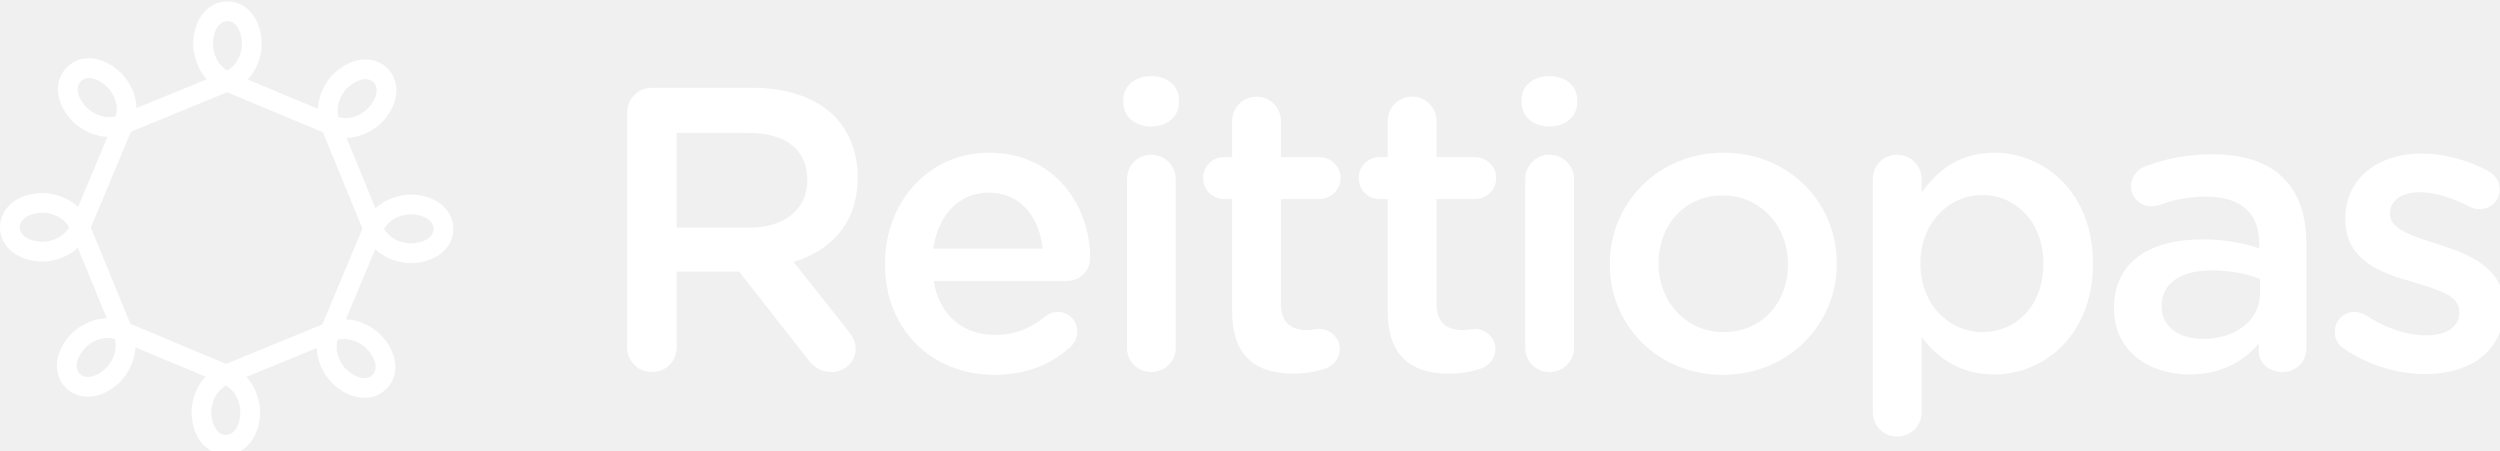
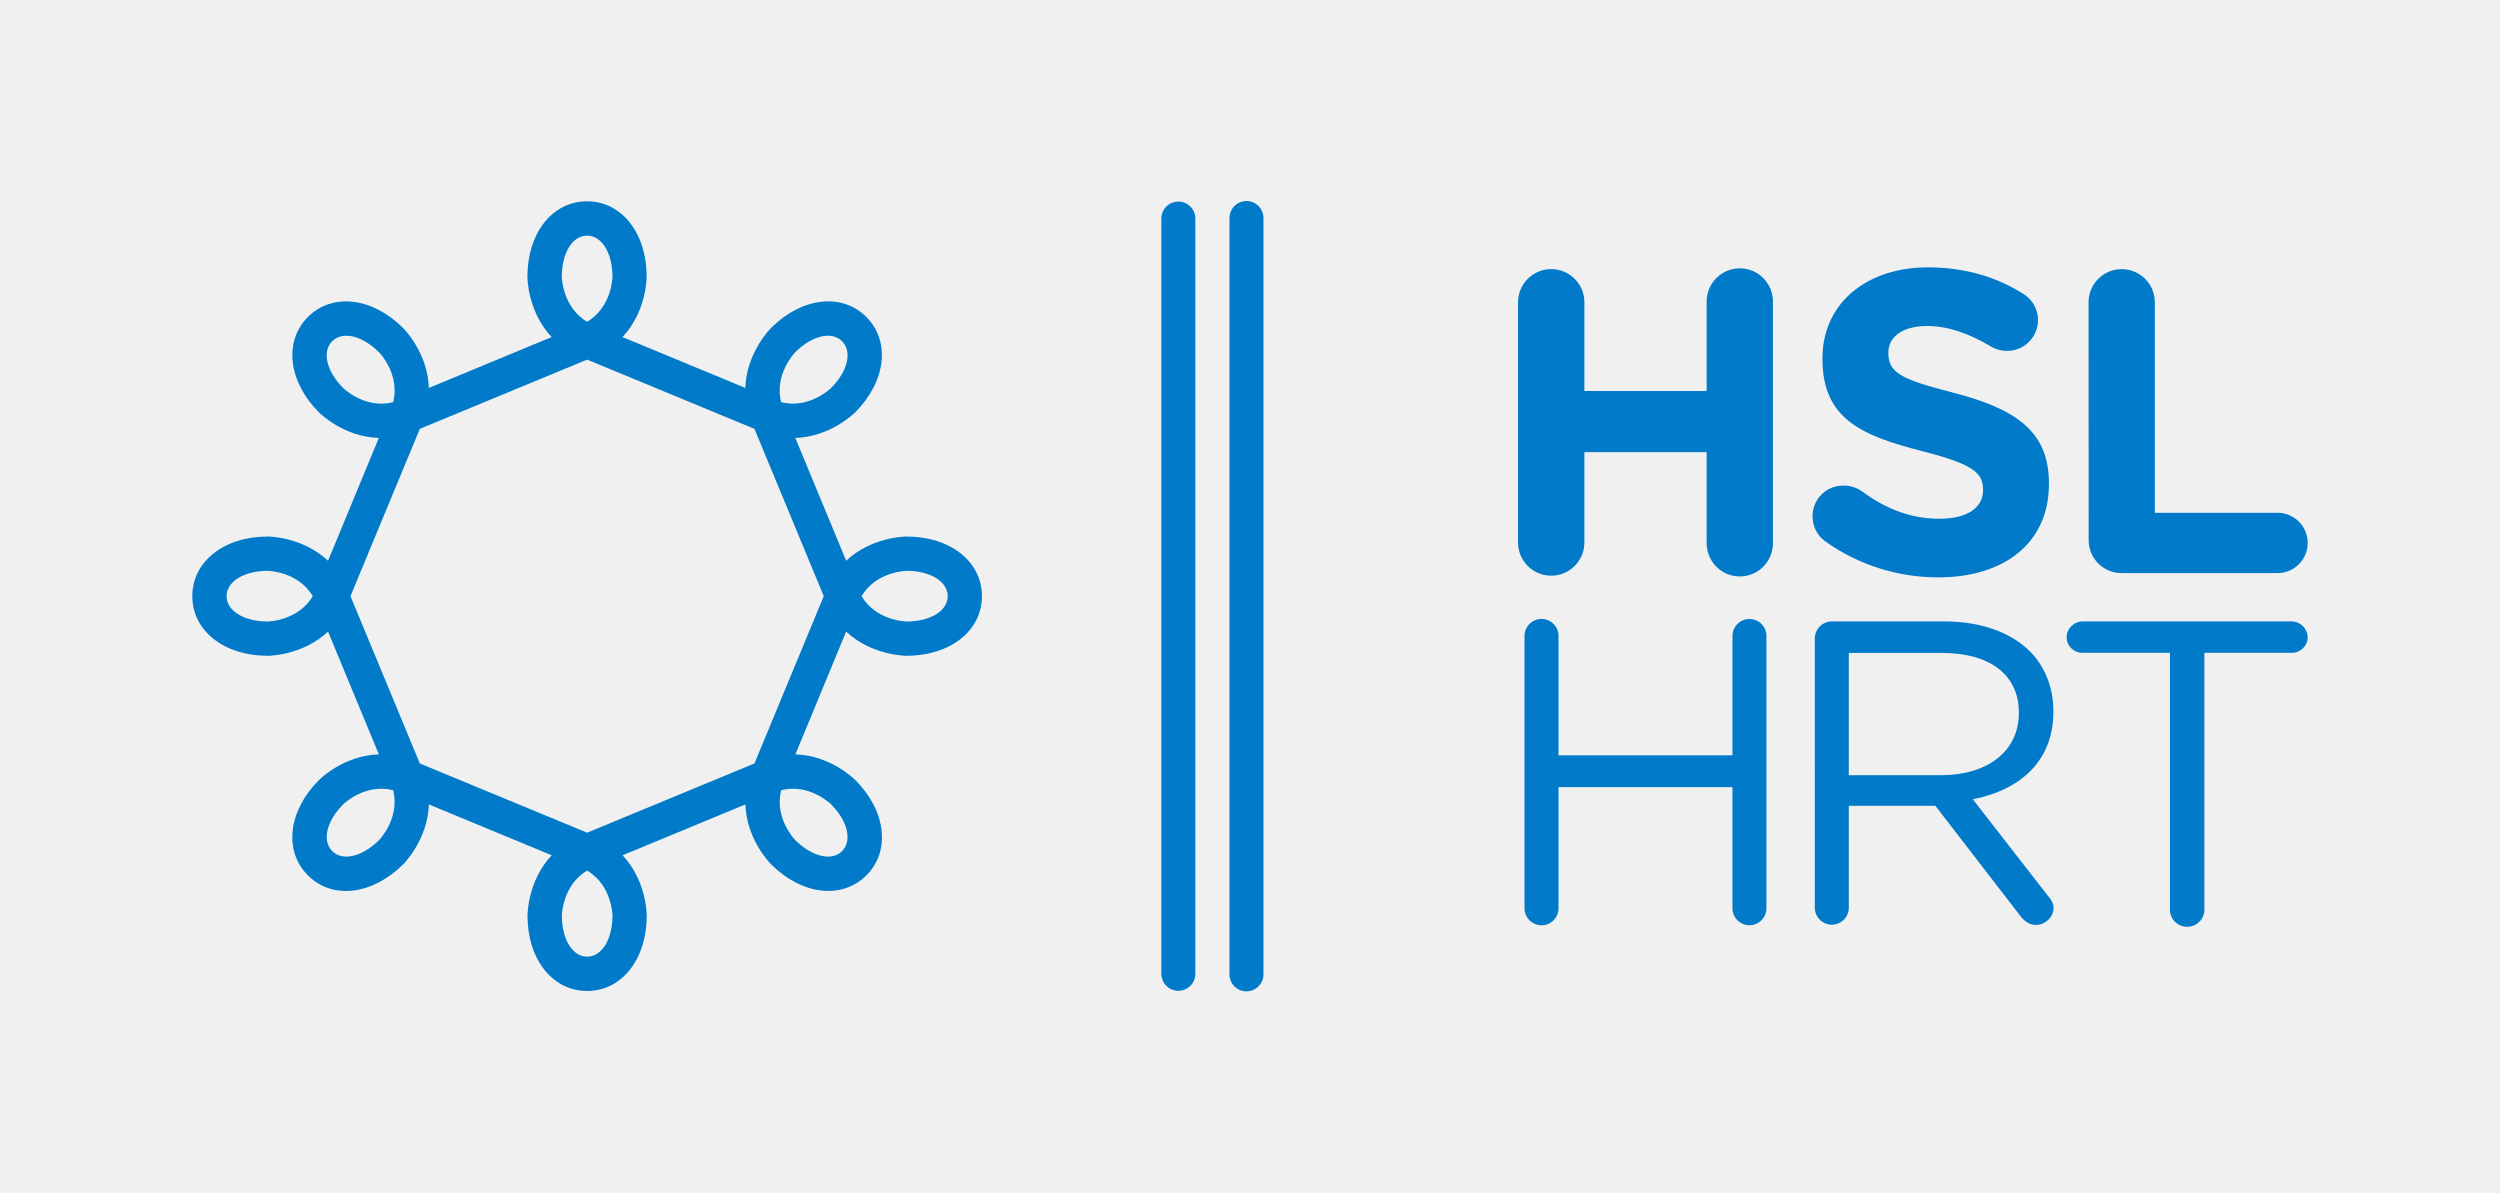
- <svg xmlns="http://www.w3.org/2000/svg" version="1.1" x="0px" y="0px" viewBox="0 116 283 51" xml:space="preserve">
-   <g id="bkg" display="none">
- </g>
-   <g id="picto">
-     <path fill="#FFFFFF" d="M46.404,143.554c-0.087-0.001-1.99-0.041-2.923-1.663c0.953-1.573,2.823-1.63,2.931-1.633   c1.548,0.002,2.67,0.696,2.67,1.648C49.082,142.86,47.953,143.554,46.404,143.554 M42.158,158.443   c-0.675,0.673-1.962,0.367-3.057-0.73c-0.062-0.062-1.379-1.433-0.891-3.242c1.785-0.437,3.147,0.844,3.225,0.92   C42.528,156.486,42.833,157.769,42.158,158.443 M25.565,165.24c-0.952,0-1.646-1.128-1.646-2.678c0-0.087,0.04-1.987,1.663-2.921   c1.574,0.953,1.631,2.822,1.632,2.931C27.212,164.118,26.521,165.24,25.565,165.24 M12.085,157.59   c-1.097,1.091-2.379,1.396-3.054,0.723c-0.674-0.674-0.371-1.959,0.725-3.053c0.063-0.061,1.437-1.38,3.25-0.885   C13.436,156.156,12.16,157.51,12.085,157.59 M4.9,143.373c-1.547-0.002-2.67-0.693-2.67-1.647c0-0.956,1.131-1.648,2.679-1.648   c0.087,0,1.988,0.039,2.922,1.663C6.877,143.313,5.008,143.368,4.9,143.373 M9.153,125.189c0.677-0.673,1.965-0.366,3.06,0.73   c0.062,0.061,1.378,1.433,0.891,3.242c-1.785,0.436-3.148-0.844-3.228-0.921C8.784,127.146,8.48,125.862,9.153,125.189    M25.748,118.389c0.952,0,1.645,1.13,1.645,2.679c-0.001,0.087-0.039,1.986-1.663,2.919c-1.573-0.95-1.629-2.819-1.631-2.927   C24.102,119.512,24.792,118.389,25.748,118.389 M39.228,126.042c1.094-1.092,2.378-1.396,3.053-0.723   c0.675,0.675,0.371,1.958-0.725,3.052c-0.062,0.062-1.437,1.381-3.25,0.885C37.876,127.477,39.153,126.12,39.228,126.042    M36.489,152.726l-10.889,4.465l-10.844-4.534l-4.472-10.896l4.541-10.854l10.889-4.466l10.844,4.535l4.472,10.897L36.489,152.726z    M46.408,138.029c-0.117,0-2.264,0.026-3.906,1.553l-3.274-7.975c2.274-0.043,3.827-1.579,3.911-1.663   c2.003-2.009,2.307-4.614,0.719-6.2c-1.589-1.589-4.201-1.284-6.21,0.726c-0.081,0.083-1.58,1.612-1.664,3.847l-7.944-3.32   c1.571-1.638,1.584-3.813,1.584-3.931c0-2.842-1.63-4.903-3.876-4.903c-2.249,0-3.88,2.062-3.88,4.903   c0,0.116,0.026,2.262,1.554,3.905l-7.972,3.268c-0.048-2.266-1.579-3.816-1.664-3.899c-2.009-2.01-4.621-2.314-6.21-0.727   c-1.59,1.589-1.283,4.2,0.727,6.208c0.084,0.084,1.617,1.585,3.861,1.665l-3.325,7.948c-1.638-1.569-3.814-1.583-3.934-1.583   c-2.841,0-4.904,1.63-4.904,3.877c0,2.246,2.063,3.876,4.904,3.876c0.118,0,2.263-0.026,3.907-1.555l3.274,7.979   c-2.275,0.043-3.829,1.579-3.911,1.662c-2.004,2.008-2.307,4.615-0.721,6.201c1.59,1.589,4.202,1.283,6.211-0.726   c0.084-0.083,1.581-1.613,1.666-3.848l7.941,3.322c-1.57,1.636-1.583,3.813-1.583,3.932c0,2.842,1.631,4.903,3.877,4.903   c2.247,0,3.879-2.061,3.879-4.903c0-0.119-0.024-2.263-1.553-3.905l7.972-3.27c0.047,2.268,1.578,3.817,1.664,3.9   c2.01,2.01,4.622,2.314,6.211,0.726c1.589-1.588,1.282-4.2-0.727-6.209c-0.083-0.082-1.617-1.585-3.86-1.665l3.324-7.945   c1.638,1.569,3.815,1.582,3.934,1.582c2.841,0,4.904-1.63,4.904-3.876C51.312,139.659,49.249,138.029,46.408,138.029" />
-     <path fill="#FFFFFF" d="M70.985,155.328c0,1.551,1.232,2.784,2.829,2.784c1.552,0,2.784-1.232,2.784-2.784v-8.58h7.074l7.758,9.903   c0.639,0.867,1.46,1.46,2.738,1.46c1.369,0,2.692-1.05,2.692-2.601c0-0.867-0.365-1.46-0.913-2.145l-6.115-7.713   c4.29-1.323,7.256-4.427,7.256-9.538v-0.091c0-2.784-0.958-5.157-2.647-6.891c-2.054-2.008-5.202-3.195-9.218-3.195H73.815   c-1.597,0-2.829,1.232-2.829,2.83V155.328z M76.599,141.774V131.05h8.169c4.153,0,6.617,1.871,6.617,5.294v0.091   c0,3.24-2.556,5.339-6.572,5.339H76.599z" />
-     <path fill="#FFFFFF" d="M105.657,144.147c0.502-3.742,2.875-6.343,6.252-6.343c3.651,0,5.75,2.784,6.115,6.343H105.657z    M121.218,155.237c0.411-0.411,0.73-1.004,0.73-1.689c0-1.278-0.958-2.236-2.191-2.236c-0.639,0-1.004,0.183-1.415,0.502   c-1.552,1.278-3.377,2.099-5.705,2.099c-3.56,0-6.343-2.191-6.937-6.115h15.105c1.415,0,2.601-1.095,2.601-2.647   c0-5.568-3.788-11.865-11.455-11.865c-6.891,0-11.774,5.659-11.774,12.55v0.091c0,7.439,5.385,12.504,12.367,12.504   C116.29,158.431,119.028,157.199,121.218,155.237z" />
-     <path fill="#FFFFFF" d="M127.162,127.581c0,1.643,1.369,2.738,3.149,2.738c1.78,0,3.149-1.095,3.149-2.738v-0.274   c0-1.643-1.369-2.692-3.149-2.692c-1.78,0-3.149,1.05-3.149,2.692V127.581z M127.573,155.374c0,1.551,1.232,2.738,2.738,2.738   c1.551,0,2.784-1.187,2.784-2.738v-19.076c0-1.552-1.232-2.784-2.784-2.784c-1.552,0-2.738,1.232-2.738,2.784V155.374z" />
-     <path fill="#FFFFFF" d="M146.415,158.294c1.46,0,2.601-0.228,3.788-0.639c0.776-0.319,1.46-1.141,1.46-2.145   c0-1.278-1.095-2.282-2.327-2.282c-0.183,0-0.73,0.137-1.369,0.137c-1.871,0-2.966-0.867-2.966-3.012v-11.82h4.335   c1.324,0,2.419-1.05,2.419-2.373s-1.095-2.373-2.419-2.373H145v-4.107c0-1.506-1.232-2.738-2.738-2.738   c-1.552,0-2.784,1.232-2.784,2.738v4.107h-0.913c-1.323,0-2.373,1.05-2.373,2.373s1.05,2.373,2.373,2.373h0.913v12.687   C139.478,156.515,142.353,158.294,146.415,158.294z" />
-     <path fill="#FFFFFF" d="M164.028,158.294c1.46,0,2.601-0.228,3.788-0.639c0.776-0.319,1.46-1.141,1.46-2.145   c0-1.278-1.095-2.282-2.327-2.282c-0.183,0-0.73,0.137-1.369,0.137c-1.871,0-2.966-0.867-2.966-3.012v-11.82h4.335   c1.324,0,2.419-1.05,2.419-2.373s-1.095-2.373-2.419-2.373h-4.335v-4.107c0-1.506-1.232-2.738-2.738-2.738   c-1.552,0-2.784,1.232-2.784,2.738v4.107h-0.913c-1.323,0-2.373,1.05-2.373,2.373s1.05,2.373,2.373,2.373h0.913v12.687   C157.092,156.515,159.967,158.294,164.028,158.294z" />
-     <path fill="#FFFFFF" d="M172.246,127.581c0,1.643,1.369,2.738,3.149,2.738c1.78,0,3.149-1.095,3.149-2.738v-0.274   c0-1.643-1.369-2.692-3.149-2.692c-1.78,0-3.149,1.05-3.149,2.692V127.581z M172.656,155.374c0,1.551,1.232,2.738,2.738,2.738   c1.552,0,2.784-1.187,2.784-2.738v-19.076c0-1.552-1.232-2.784-2.784-2.784c-1.551,0-2.738,1.232-2.738,2.784V155.374z" />
-     <path fill="#FFFFFF" d="M195.008,158.431c7.439,0,12.915-5.705,12.915-12.55v-0.091c0-6.891-5.431-12.504-12.824-12.504   c-7.393,0-12.869,5.704-12.869,12.595v0.091C182.23,152.818,187.66,158.431,195.008,158.431z M195.099,153.594   c-4.29,0-7.347-3.514-7.347-7.713v-0.091c0-4.199,2.829-7.667,7.256-7.667c4.335,0,7.393,3.514,7.393,7.758v0.091   C202.401,150.126,199.571,153.594,195.099,153.594z" />
-     <path fill="#FFFFFF" d="M212.004,162.675c0,1.552,1.232,2.738,2.738,2.738c1.551,0,2.784-1.186,2.784-2.738v-8.534   c1.689,2.236,4.199,4.244,8.214,4.244c5.704,0,11.181-4.518,11.181-12.504v-0.091c0-8.032-5.522-12.504-11.181-12.504   c-3.925,0-6.435,2.008-8.214,4.518v-1.506c0-1.552-1.232-2.784-2.784-2.784c-1.552,0-2.738,1.232-2.738,2.784V162.675z    M224.417,153.594c-3.742,0-7.028-3.103-7.028-7.713v-0.091c0-4.609,3.286-7.712,7.028-7.712c3.742,0,6.891,3.058,6.891,7.712   v0.091C231.308,150.627,228.205,153.594,224.417,153.594z" />
-     <path fill="#FFFFFF" d="M247.844,158.386c3.697,0,6.206-1.552,7.849-3.514v0.913c0,1.232,1.095,2.327,2.692,2.327   c1.506,0,2.692-1.141,2.692-2.647V143.6c0-3.149-0.821-5.704-2.601-7.439c-1.689-1.734-4.381-2.692-7.986-2.692   c-3.149,0-5.476,0.548-7.758,1.415c-0.822,0.319-1.506,1.187-1.506,2.191c0,1.278,1.05,2.282,2.327,2.282   c0.274,0,0.548-0.046,0.867-0.137c1.506-0.593,3.24-0.958,5.339-0.958c3.879,0,5.978,1.825,5.978,5.248v0.593   c-1.871-0.593-3.788-1.004-6.48-1.004c-5.887,0-9.949,2.556-9.949,7.758v0.091C239.31,155.784,243.326,158.386,247.844,158.386z    M249.395,154.37c-2.647,0-4.7-1.323-4.7-3.651v-0.091c0-2.51,2.099-4.016,5.659-4.016c2.191,0,4.062,0.411,5.476,0.958v1.643   C255.83,152.27,253.046,154.37,249.395,154.37z" />
-     <path fill="#FFFFFF" d="M274.52,158.34c5.02,0,8.945-2.51,8.945-7.575v-0.091c0-4.335-3.97-5.933-7.484-7.028   c-2.829-0.913-5.431-1.643-5.431-3.423v-0.091c0-1.369,1.232-2.373,3.377-2.373c1.689,0,3.697,0.639,5.659,1.643   c0.365,0.183,0.639,0.274,1.095,0.274c1.278,0,2.282-0.958,2.282-2.236c0-0.958-0.548-1.688-1.323-2.099   c-2.327-1.232-5.02-1.962-7.576-1.962c-4.792,0-8.58,2.784-8.58,7.347v0.091c0,4.609,3.97,6.07,7.53,7.074   c2.829,0.867,5.385,1.506,5.385,3.377v0.091c0,1.597-1.369,2.601-3.742,2.601c-2.191,0-4.609-0.776-6.937-2.327   c-0.319-0.183-0.73-0.319-1.186-0.319c-1.278,0-2.236,1.004-2.236,2.236c0,0.913,0.456,1.597,1.05,1.917   C268.131,157.382,271.462,158.34,274.52,158.34z" />
-   </g>
+ <svg xmlns="http://www.w3.org/2000/svg" data-name="HSL logo" viewBox="0 0 1300 620" width="2400" height="1144.615">
+   <path fill="#007ac9" d="M471.41 279c-.93 0-18.23.22-31.39 12.58l-26.46-63.86c18.06-.54 30.45-12.62 31.11-13.27 16.06-16.07 18.5-36.94 5.81-49.64s-33.55-10.26-49.61 5.81c-.67.67-12.76 13.06-13.3 31.1l-63.86-26.45c12.37-13.18 12.55-30.46 12.55-31.41 0-22.7-13-39.19-31-39.19s-31 16.49-31 39.19c0 1 .2 18.23 12.59 31.41L223 201.74c-.54-18-12.62-30.43-13.3-31.1-16.06-16.07-36.94-18.49-49.59-5.81s-10.27 33.57 5.78 49.64c.68.65 13 12.73 31.1 13.27l-26.41 63.86c-13.13-12.36-30.45-12.6-31.4-12.6-22.69 0-39.18 13-39.18 31s16.49 31 39.18 31c.95 0 18.27-.2 31.4-12.58L197 392.27c-18.06.54-30.42 12.62-31.09 13.32-16.06 16-18.5 36.89-5.79 49.61s33.53 10.24 49.59-5.83c.68-.65 12.76-13.06 13.3-31.07l63.88 26.44c-12.39 13.16-12.59 30.44-12.59 31.38 0 22.73 13 39.19 31 39.19s31-16.46 31-39.19c0-.94-.18-18.22-12.55-31.38l63.86-26.44c.54 18 12.63 30.42 13.3 31.07 16.05 16.07 36.9 18.49 49.61 5.83s10.25-33.59-5.81-49.61c-.66-.7-13.05-12.78-31.11-13.32l26.4-63.86c13.18 12.38 30.48 12.59 31.41 12.59 22.73 0 39.2-13 39.2-31s-16.47-31-39.2-31zm-79.1 118l-87 36-87-36-36.06-87 36.06-87 87-36 87 36 36.05 87zm21.16-213.8c8.77-8.72 19-11.18 24.4-5.77s3 15.66-5.77 24.39c-.63.6-11.6 10.91-25.92 7.31-3.57-14.32 6.71-25.3 7.29-25.92zm-108.18-60.68c7.64 0 13.16 9 13.19 21.33 0 .88-.5 15.9-13.19 23.5-12.65-7.6-13.13-22.62-13.15-23.5.02-12.35 5.55-21.33 13.15-21.33zm-132.55 54.92c5.37-5.41 15.63-2.95 24.38 5.77.62.62 10.92 11.6 7.32 25.93-14.36 3.6-25.29-6.71-25.93-7.31-8.74-8.73-11.16-19-5.77-24.39zm-33.59 145.75c-12.34-.05-21.33-5.57-21.33-13.17s9-13.15 21.33-13.18c.87 0 15.9.47 23.5 13.18-7.6 12.69-22.65 13.12-23.5 13.17zm58 113.62c-8.76 8.71-19 11.18-24.39 5.76s-3-15.63 5.77-24.38c.64-.59 11.57-10.89 25.93-7.28 3.54 14.34-6.72 25.27-7.33 25.9zm108.16 60.66c-7.6 0-13.13-9-13.15-21.29 0-.89.5-15.9 13.15-23.52 12.69 7.62 13.16 22.63 13.19 23.52-.05 12.34-5.57 21.29-13.21 21.29zm132.58-54.9c-5.37 5.42-15.63 2.95-24.4-5.76-.58-.65-10.86-11.56-7.29-25.9 14.32-3.61 25.29 6.69 25.92 7.28 8.71 8.75 11.13 18.99 5.75 24.38zm33.6-119.38c-.87-.05-15.9-.48-23.48-13.17 7.58-12.71 22.61-13.15 23.48-13.18 12.34 0 21.32 5.57 21.32 13.18s-9 13.12-21.34 13.17zM792.74 331a8.85 8.85 0 1 1 17.69 0v61.78h90.45V331a8.84 8.84 0 1 1 17.67 0v141a8.84 8.84 0 1 1-17.67 0v-62.69h-90.45V472a8.85 8.85 0 1 1-17.69 0zM943.69 332.09a8.92 8.92 0 0 1 8.73-8.95h58.66c19.28 0 34.7 5.81 44.55 15.64 7.6 7.64 12.13 18.62 12.13 30.94v.41c0 25.75-17.5 40.78-41.91 45.48l39 50.13c1.8 2 3 4.05 3 6.52 0 4.7-4.53 8.71-9 8.71-3.58 0-6.26-2-8.28-4.7L1006.38 419h-45v53a8.84 8.84 0 1 1-17.68 0zm65.81 71c23.52 0 40.3-12.08 40.3-32.27v-.41c0-19.25-14.77-30.9-40.08-30.9h-48.35v63.58zM1128.37 339.47h-45.46a8.21 8.21 0 0 1-8.29-8.05 8.4 8.4 0 0 1 8.29-8.28h108.8a8.4 8.4 0 0 1 8.29 8.28 8.21 8.21 0 0 1-8.29 8.05h-45.44V472a9 9 0 1 1-17.9 0zM789.38 157.18a17.25 17.25 0 1 1 34.5 0v46.13h63.58v-46.13a17.24 17.24 0 1 1 34.47 0V282.1a17.24 17.24 0 1 1-34.47 0v-47h-63.58v47a17.25 17.25 0 1 1-34.5 0zM949 281.42a16 16 0 0 1-6.47-13 15.86 15.86 0 0 1 16.13-15.91 16.51 16.51 0 0 1 9.83 3.16c11.87 8.73 24.84 14.08 40.08 14.08 14.1 0 22.61-5.59 22.61-14.77v-.41c0-8.77-5.39-13.25-31.55-19.95-31.59-8.08-51.95-16.8-51.95-47.92v-.45c0-28.43 22.83-47.23 54.83-47.23 19.06 0 35.62 4.91 49.72 13.87a16 16 0 0 1-8.51 29.57A16.27 16.27 0 0 1 1035 180c-11.41-6.71-22.17-10.48-32.89-10.48-13.21 0-20.16 6-20.16 13.64v.43c0 10.31 6.71 13.67 33.8 20.62 31.79 8.27 49.7 19.66 49.7 47v.45c0 31.11-23.75 48.58-57.54 48.58A101.14 101.14 0 0 1 949 281.42zM1086.05 157.18a17.23 17.23 0 1 1 34.46 0v109.47h63.81a15.68 15.68 0 1 1 0 31.36h-81a17.08 17.08 0 0 1-17.22-17.25zM621.58 113.66a8.84 8.84 0 1 0-17.68 0v392.71a8.84 8.84 0 1 0 17.68 0zM657 113.66a8.84 8.84 0 1 0-17.67 0v392.71a8.84 8.84 0 1 0 17.67 0z" />
</svg>
